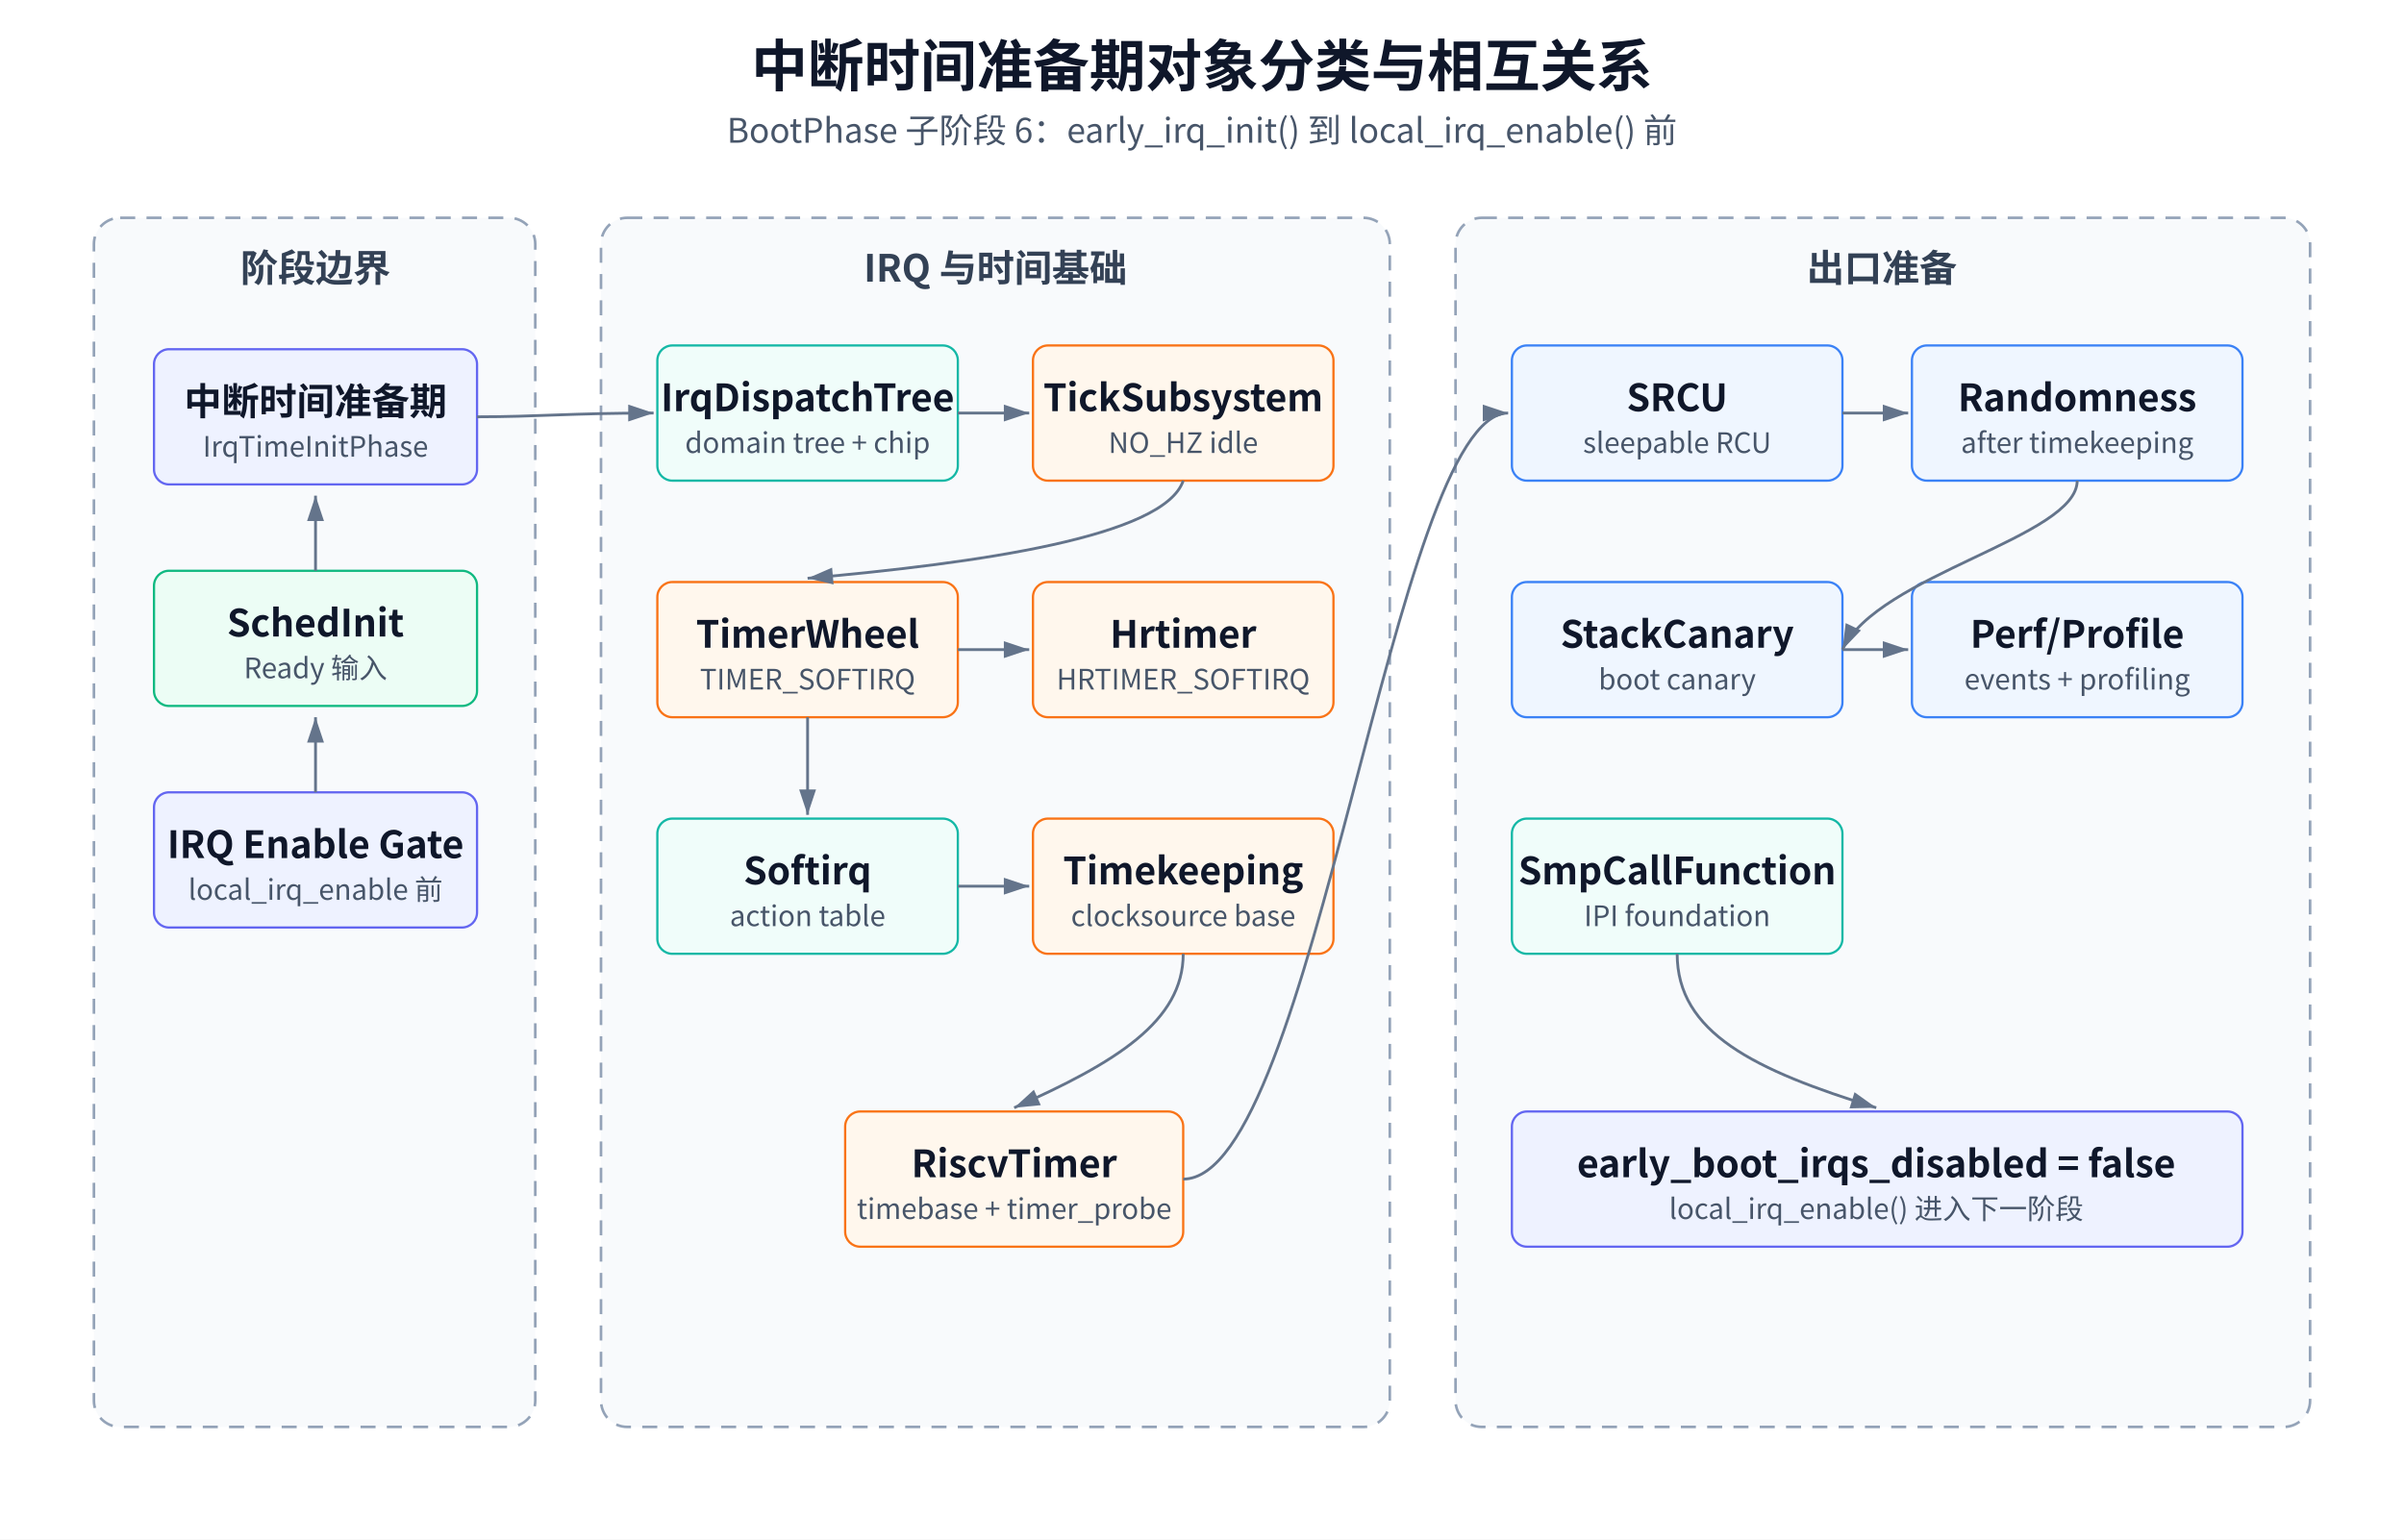
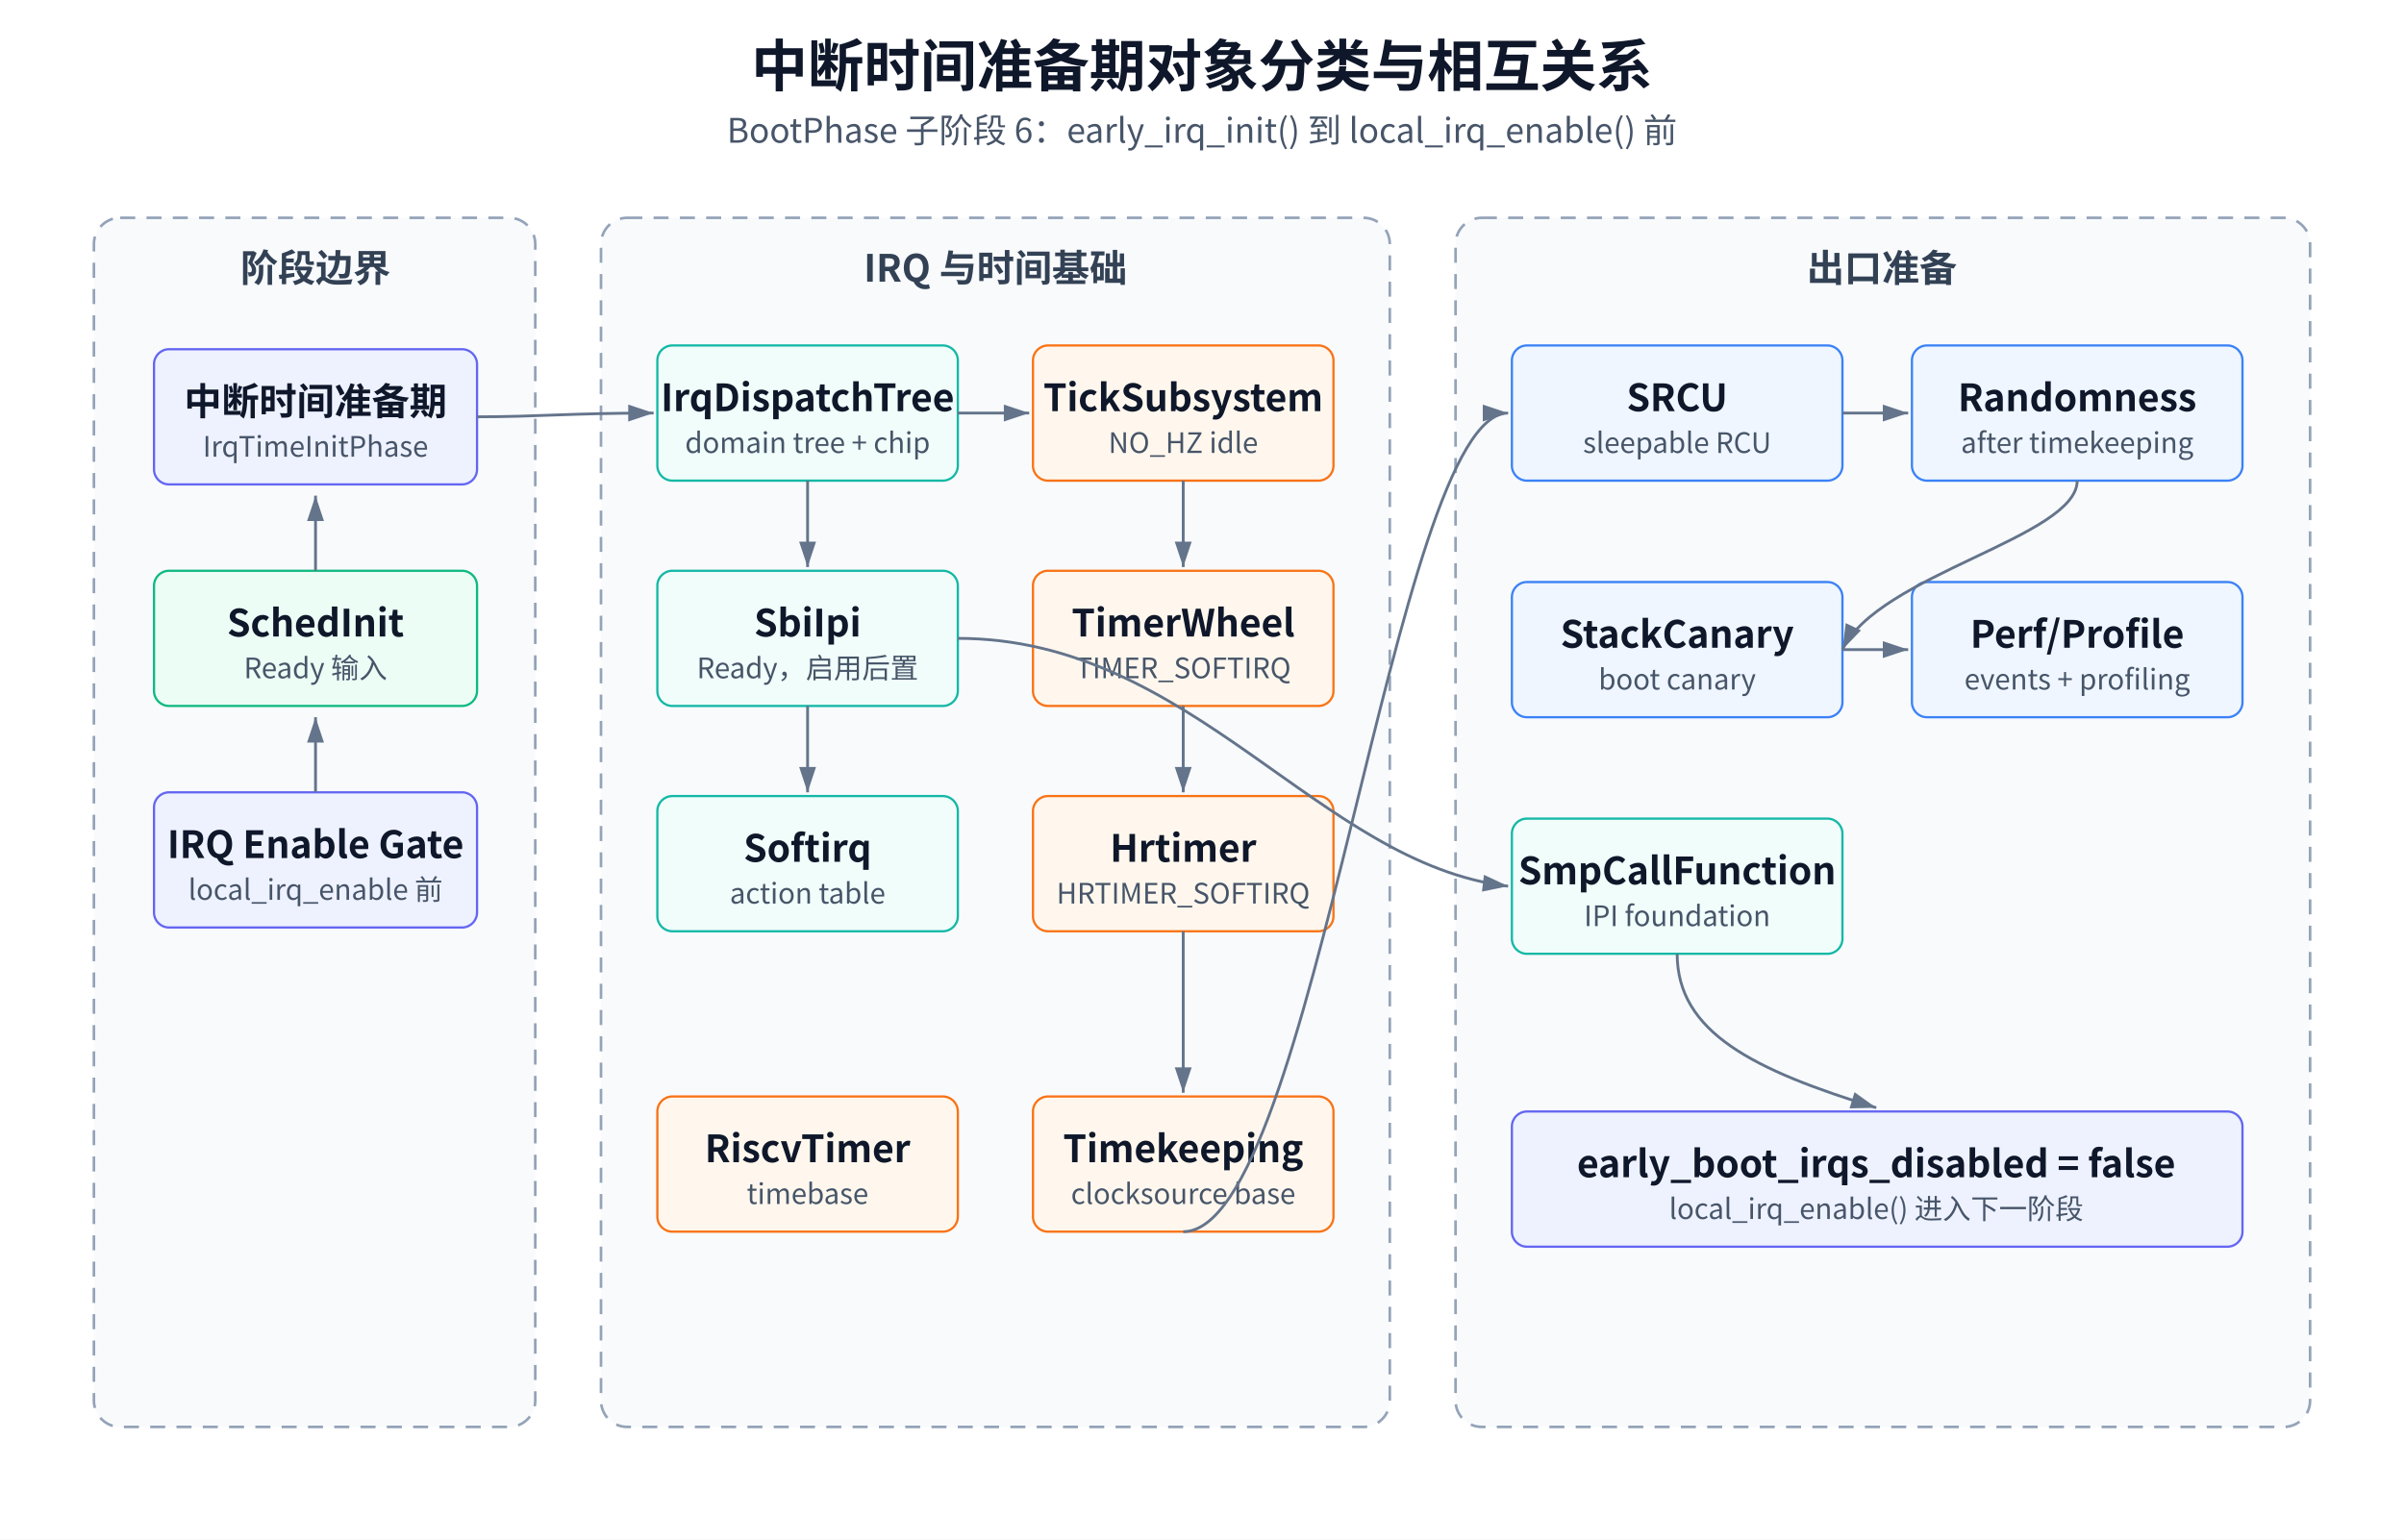
<svg xmlns="http://www.w3.org/2000/svg" width="1280" height="820" viewBox="0 0 1280 820" role="img" aria-labelledby="title desc">
  <defs>
    <style>
      text { font-family: "Microsoft YaHei", "Noto Sans CJK SC", "Source Han Sans SC", Arial, sans-serif; fill: #0f172a; }
      .title { font-size: 30px; font-weight: 600; }
      .subtitle { font-size: 18px; fill: #475569; }
      .group { fill: #f8fafc; stroke: #94a3b8; stroke-width: 1.4; stroke-dasharray: 8 6; }
      .box { fill: #ffffff; stroke: #334155; stroke-width: 1.2; }
      .phase { fill: #eef2ff; stroke: #6366f1; }
      .ready { fill: #ecfdf5; stroke: #10b981; }
      .irq { fill: #f0fdfa; stroke: #14b8a6; }
      .time { fill: #fff7ed; stroke: #f97316; }
      .async { fill: #eff6ff; stroke: #3b82f6; }
      .label { font-size: 20px; font-weight: 600; dominant-baseline: middle; }
      .small { font-size: 15px; fill: #475569; dominant-baseline: middle; }
      .group-title { font-size: 20px; font-weight: 600; fill: #334155; }
      .edge { stroke: #64748b; stroke-width: 1.5; fill: none; marker-end: url(#arrow); }
    </style>
    <marker id="arrow" markerWidth="10" markerHeight="10" refX="9" refY="3" orient="auto" markerUnits="strokeWidth">
      <path d="M0,0 L0,6 L9,3 z" fill="#64748b" />
    </marker>
  </defs>
  <rect x="0" y="0" width="1280" height="820" fill="#ffffff" />
  <text x="640" y="46" text-anchor="middle" class="title">中断时间准备期对象分类与相互关系</text>
  <text x="640" y="76" text-anchor="middle" class="subtitle">BootPhase 子阶段 6：early_irq_init() 到 local_irq_enable() 前</text>
  <rect x="50" y="116" width="235" height="644" rx="14" class="group" />
  <text x="168" y="150" text-anchor="middle" class="group-title">阶段边界</text>
  <rect x="82" y="186" width="172" height="72" rx="8" class="box phase" />
  <text x="168" y="214" text-anchor="middle" class="label">中断时间准备期</text>
  <text x="168" y="238" text-anchor="middle" class="small">IrqTimeInitPhase</text>
  <rect x="82" y="304" width="172" height="72" rx="8" class="box ready" />
  <text x="168" y="332" text-anchor="middle" class="label">SchedInit</text>
  <text x="168" y="356" text-anchor="middle" class="small">Ready 输入</text>
  <rect x="82" y="422" width="172" height="72" rx="8" class="box phase" />
  <text x="168" y="450" text-anchor="middle" class="label">IRQ Enable Gate</text>
  <text x="168" y="474" text-anchor="middle" class="small">local_irq_enable 前</text>
  <path d="M168 304 L168 264" class="edge" />
  <path d="M168 422 L168 382" class="edge" />
  <rect x="320" y="116" width="420" height="644" rx="14" class="group" />
  <text x="530" y="150" text-anchor="middle" class="group-title">IRQ 与时间基础</text>
  <rect x="350" y="184" width="160" height="72" rx="8" class="box irq" />
  <text x="430" y="212" text-anchor="middle" class="label">IrqDispatchTree</text>
  <text x="430" y="236" text-anchor="middle" class="small">domain tree + chip</text>
  <rect x="550" y="184" width="160" height="72" rx="8" class="box time" />
  <text x="630" y="212" text-anchor="middle" class="label">TickSubsystem</text>
  <text x="630" y="236" text-anchor="middle" class="small">NO_HZ idle</text>
-   <rect x="350" y="310" width="160" height="72" rx="8" class="box time" />
-   <text x="430" y="338" text-anchor="middle" class="label">TimerWheel</text>
-   <text x="430" y="362" text-anchor="middle" class="small">TIMER_SOFTIRQ</text>
-   <rect x="550" y="310" width="160" height="72" rx="8" class="box time" />
-   <text x="630" y="338" text-anchor="middle" class="label">Hrtimer</text>
-   <text x="630" y="362" text-anchor="middle" class="small">HRTIMER_SOFTIRQ</text>
-   <rect x="350" y="436" width="160" height="72" rx="8" class="box irq" />
-   <text x="430" y="464" text-anchor="middle" class="label">Softirq</text>
-   <text x="430" y="488" text-anchor="middle" class="small">action table</text>
-   <rect x="550" y="436" width="160" height="72" rx="8" class="box time" />
-   <text x="630" y="464" text-anchor="middle" class="label">Timekeeping</text>
-   <text x="630" y="488" text-anchor="middle" class="small">clocksource base</text>
-   <rect x="450" y="592" width="180" height="72" rx="8" class="box time" />
-   <text x="540" y="620" text-anchor="middle" class="label">RiscvTimer</text>
-   <text x="540" y="644" text-anchor="middle" class="small">timebase + timer_probe</text>
+   <rect x="350" y="304" width="160" height="72" rx="8" class="box irq" />
+   <text x="430" y="332" text-anchor="middle" class="label">SbiIpi</text>
+   <text x="430" y="356" text-anchor="middle" class="small">Ready，启用后置</text>
+   <rect x="550" y="304" width="160" height="72" rx="8" class="box time" />
+   <text x="630" y="332" text-anchor="middle" class="label">TimerWheel</text>
+   <text x="630" y="356" text-anchor="middle" class="small">TIMER_SOFTIRQ</text>
+   <rect x="350" y="424" width="160" height="72" rx="8" class="box irq" />
+   <text x="430" y="452" text-anchor="middle" class="label">Softirq</text>
+   <text x="430" y="476" text-anchor="middle" class="small">action table</text>
+   <rect x="550" y="424" width="160" height="72" rx="8" class="box time" />
+   <text x="630" y="452" text-anchor="middle" class="label">Hrtimer</text>
+   <text x="630" y="476" text-anchor="middle" class="small">HRTIMER_SOFTIRQ</text>
+   <rect x="350" y="584" width="160" height="72" rx="8" class="box time" />
+   <text x="430" y="612" text-anchor="middle" class="label">RiscvTimer</text>
+   <text x="430" y="636" text-anchor="middle" class="small">timebase</text>
+   <rect x="550" y="584" width="160" height="72" rx="8" class="box time" />
+   <text x="630" y="612" text-anchor="middle" class="label">Timekeeping</text>
+   <text x="630" y="636" text-anchor="middle" class="small">clocksource base</text>
  <rect x="775" y="116" width="455" height="644" rx="14" class="group" />
  <text x="1002" y="150" text-anchor="middle" class="group-title">出口准备</text>
  <rect x="805" y="184" width="176" height="72" rx="8" class="box async" />
  <text x="893" y="212" text-anchor="middle" class="label">SRCU</text>
  <text x="893" y="236" text-anchor="middle" class="small">sleepable RCU</text>
  <rect x="1018" y="184" width="176" height="72" rx="8" class="box async" />
  <text x="1106" y="212" text-anchor="middle" class="label">Randomness</text>
  <text x="1106" y="236" text-anchor="middle" class="small">after timekeeping</text>
  <rect x="805" y="310" width="176" height="72" rx="8" class="box async" />
  <text x="893" y="338" text-anchor="middle" class="label">StackCanary</text>
  <text x="893" y="362" text-anchor="middle" class="small">boot canary</text>
  <rect x="1018" y="310" width="176" height="72" rx="8" class="box async" />
  <text x="1106" y="338" text-anchor="middle" class="label">Perf/Profile</text>
  <text x="1106" y="362" text-anchor="middle" class="small">events + profiling</text>
  <rect x="805" y="436" width="176" height="72" rx="8" class="box irq" />
  <text x="893" y="464" text-anchor="middle" class="label">SmpCallFunction</text>
  <text x="893" y="488" text-anchor="middle" class="small">IPI foundation</text>
  <rect x="805" y="592" width="389" height="72" rx="8" class="box phase" />
  <text x="999" y="620" text-anchor="middle" class="label">early_boot_irqs_disabled = false</text>
  <text x="999" y="644" text-anchor="middle" class="small">local_irq_enable() 进入下一阶段</text>
  <path d="M254 222 C286 222, 304 220, 348 220" class="edge" />
  <path d="M510 220 L548 220" class="edge" />
-   <path d="M630 256 C620 286, 520 300, 430 308" class="edge" />
-   <path d="M510 346 L548 346" class="edge" />
-   <path d="M430 382 L430 434" class="edge" />
-   <path d="M510 472 L548 472" class="edge" />
-   <path d="M630 508 C630 544, 594 566, 540 590" class="edge" />
-   <path d="M630 628 C700 628, 742 220, 803 220" class="edge" />
+   <path d="M430 256 L430 302" class="edge" />
+   <path d="M630 256 L630 302" class="edge" />
+   <path d="M630 376 L630 422" class="edge" />
+   <path d="M430 376 L430 422" class="edge" />
+   <path d="M630 496 L630 582" class="edge" />
+   <path d="M630 656 C700 656, 742 220, 803 220" class="edge" />
+   <path d="M510 340 C635 340, 702 460, 803 472" class="edge" />
  <path d="M981 220 L1016 220" class="edge" />
  <path d="M1106 256 C1106 286, 1000 306, 981 346" class="edge" />
  <path d="M981 346 L1016 346" class="edge" />
  <path d="M893 508 C893 550, 934 570, 999 590" class="edge" />
</svg>
